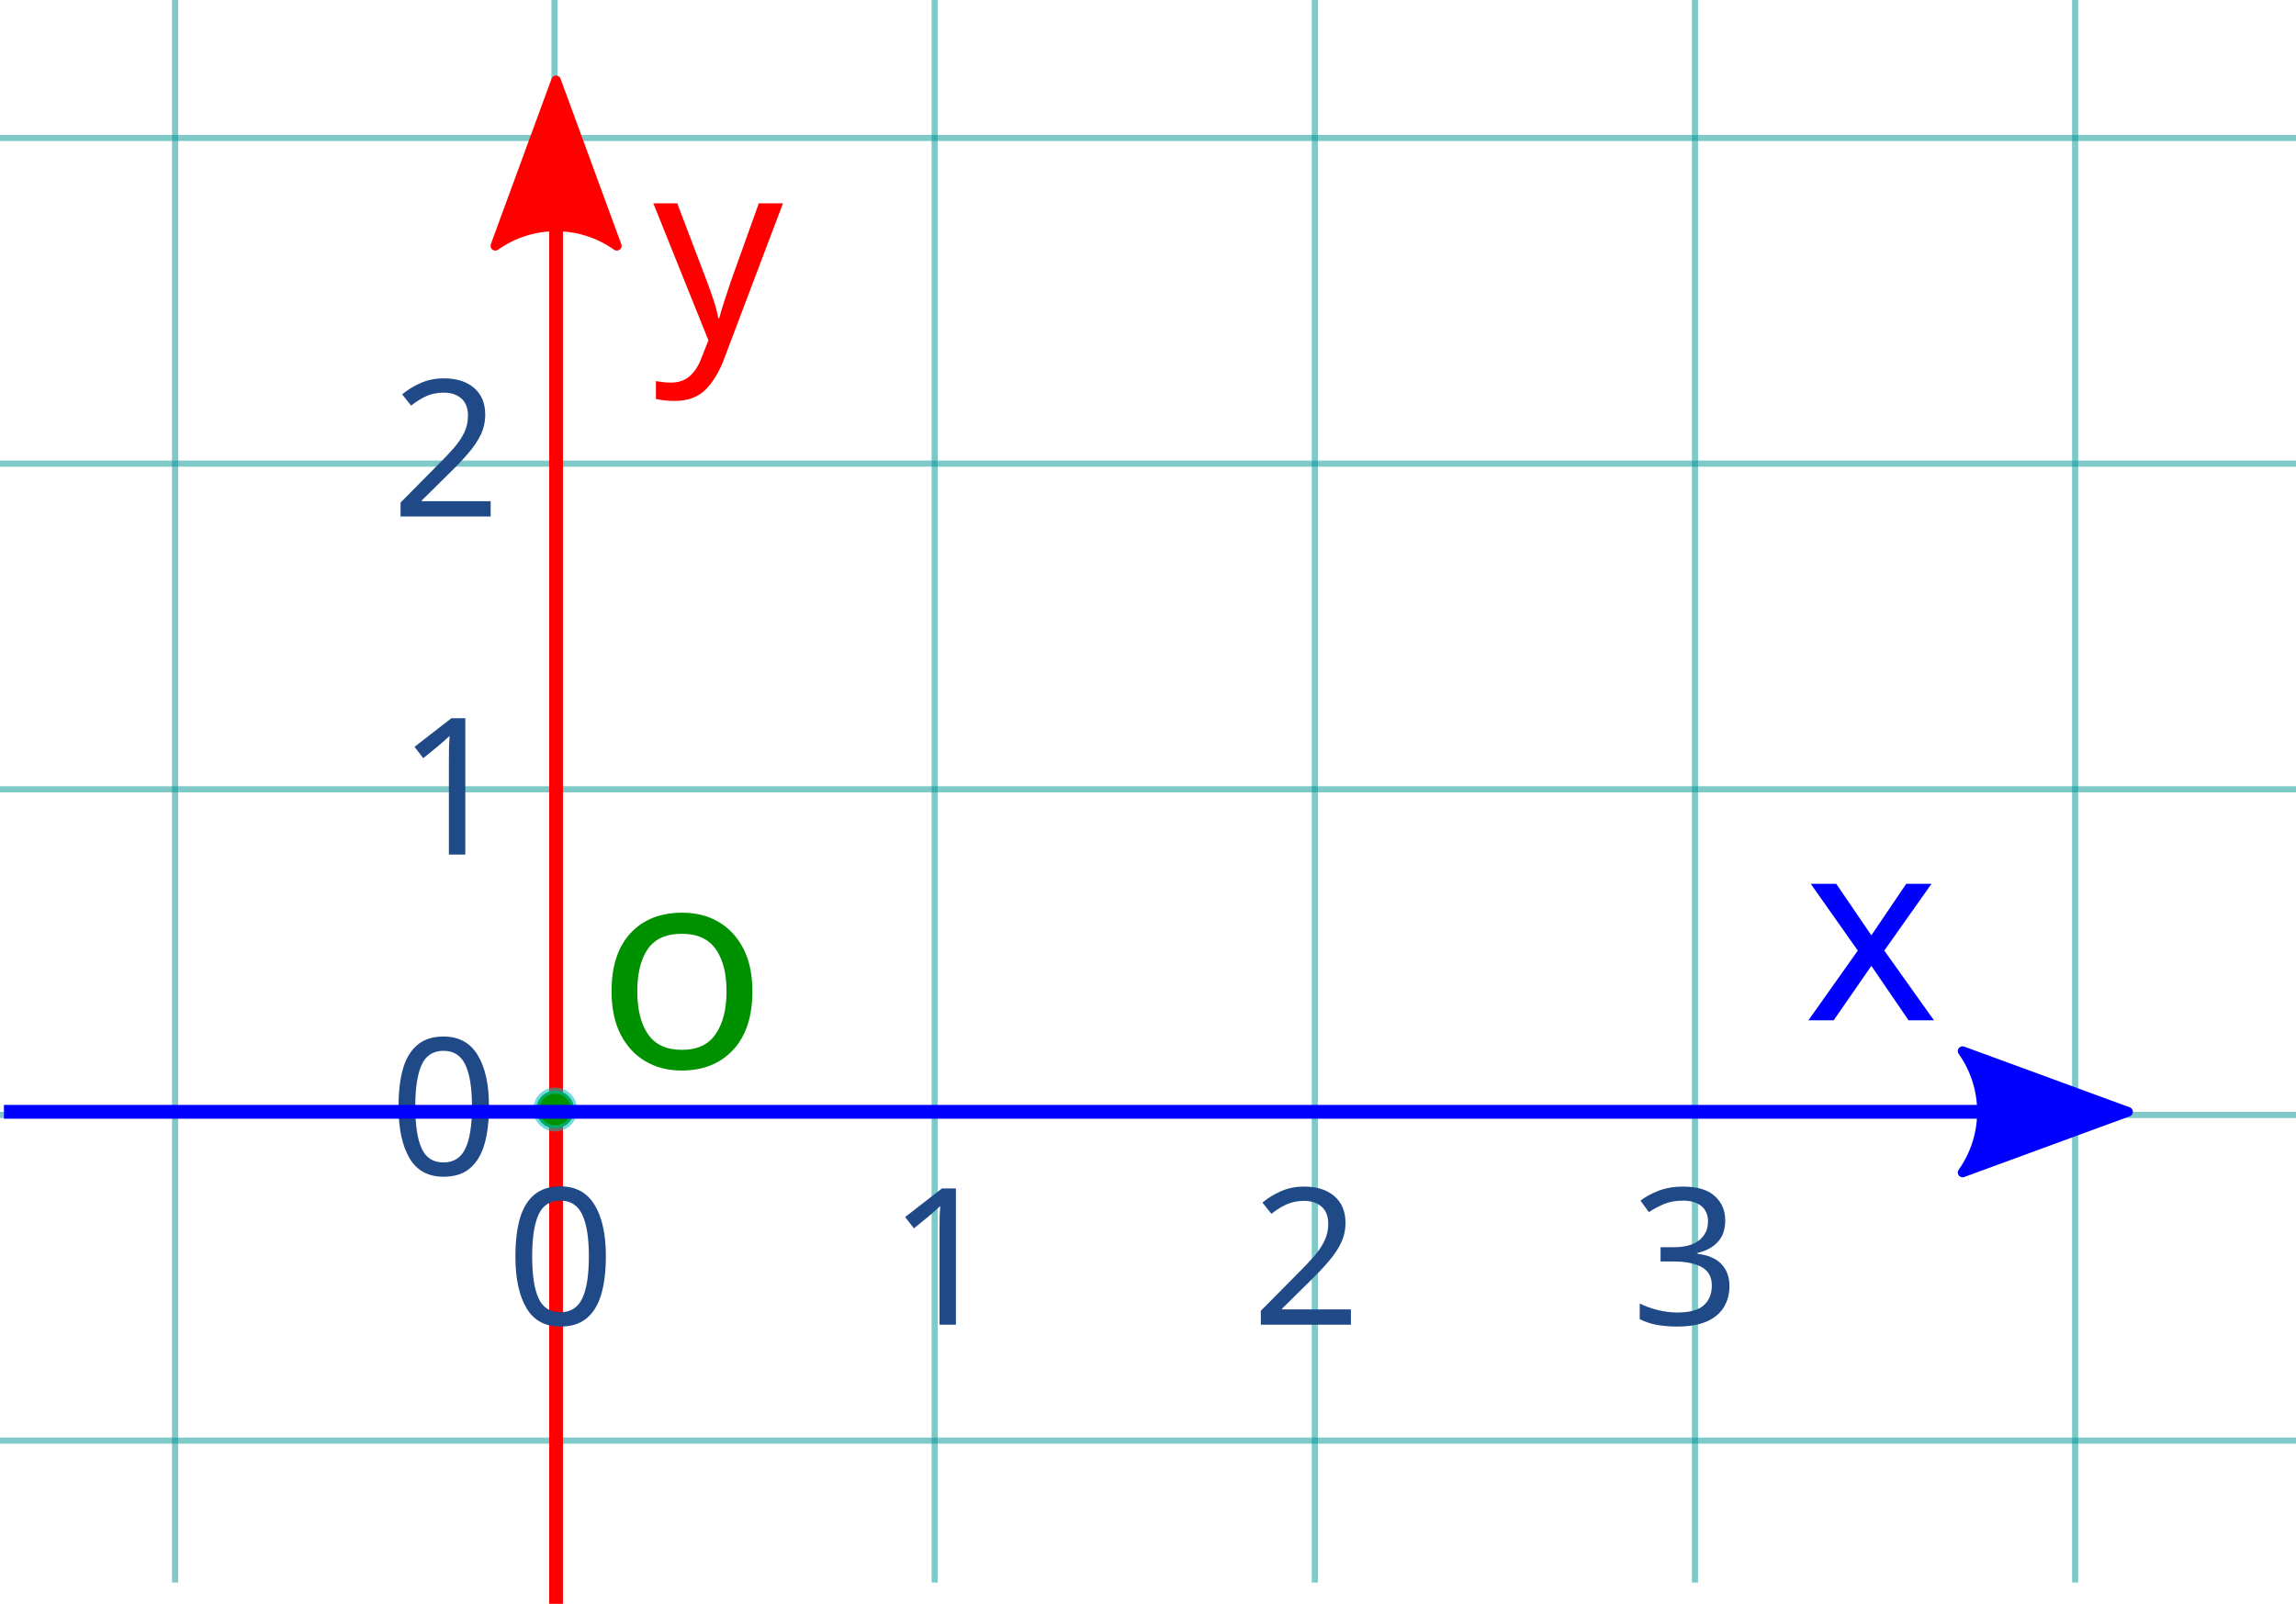
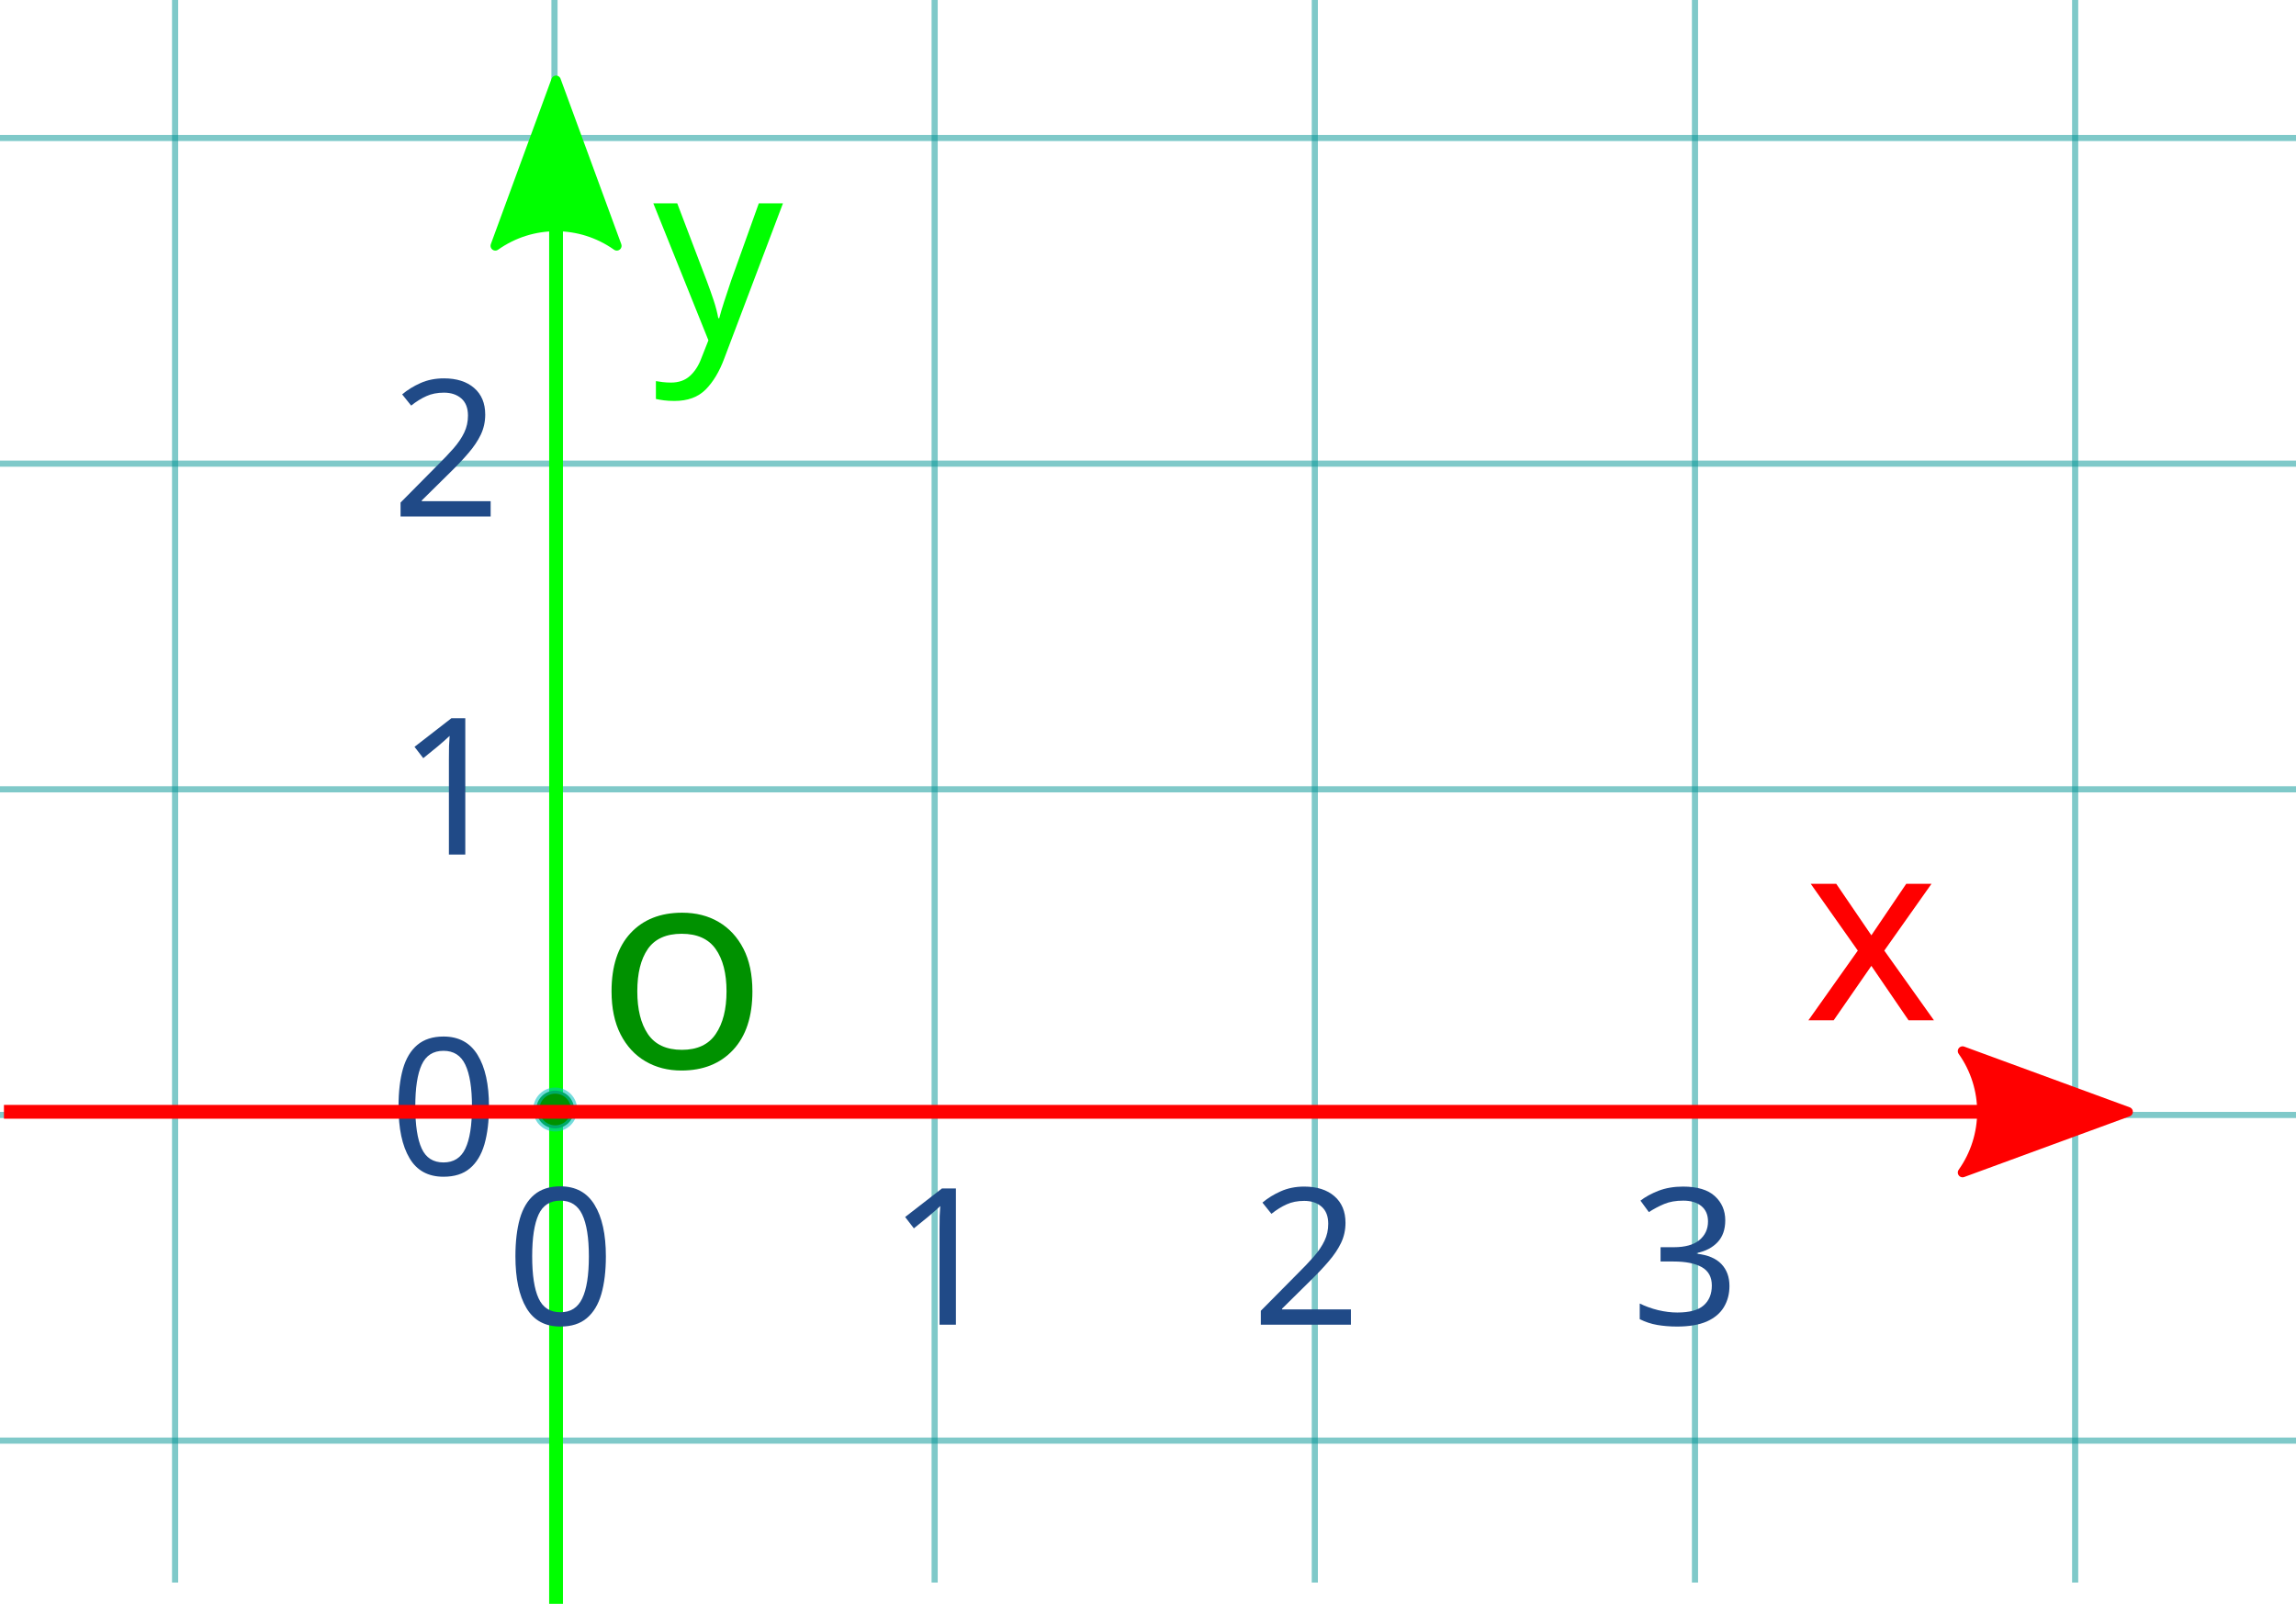
<svg xmlns="http://www.w3.org/2000/svg" xmlns:xlink="http://www.w3.org/1999/xlink" width="291.1" height="203.4" version="1.1" style="font-family:'Comic Sans MS';font-size:24.2px;stroke-width:0.88" id="svg81">
  <defs id="defs27">
    <marker style="overflow:visible" orient="auto" id="marker4">
      <path transform="matrix(-1.1,0,0,-1.1,-1.1,0)" style="stroke-width:0.63;stroke-linejoin:round" d="M 8.7,4 -2.2,0 8.7,-4 C 7,-1.6 7,1.6 8.7,4 Z" id="path2" />
    </marker>
    <linearGradient id="aa1">
      <stop offset="0" style="stop-color:black;stop-opacity:1" id="stop6" />
      <stop offset="1" style="stop-color:black;stop-opacity:0" id="stop8" />
    </linearGradient>
    <linearGradient gradientTransform="matrix(1.42375,0,0,1.42375,4326.53,109.794)" xlink:href="#aa1" x1="-508.4" y1="900.7" x2="-508.4" y2="873.4" gradientUnits="userSpaceOnUse" id="linearGradient11" />
    <marker id="aa3" style="overflow:visible" orient="auto">
-       <path transform="matrix(-1.1,0,0,-1.1,-1.1,0)" style="fill:#0000ff;stroke:#0000ff;stroke-width:0.63;stroke-linejoin:round" d="M 8.7,4 -2.2,0 8.7,-4 C 7,-1.6 7,1.6 8.7,4 Z" id="path13" />
+       <path transform="matrix(-1.1,0,0,-1.1,-1.1,0)" style="fill:#ff0000;stroke:#ff0000;stroke-width:0.63;stroke-linejoin:round" d="M 8.7,4 -2.2,0 8.7,-4 C 7,-1.6 7,1.6 8.7,4 Z" id="path13" />
    </marker>
    <marker id="aa2" style="overflow:visible" orient="auto">
-       <path transform="matrix(-1.1,0,0,-1.1,-1.1,0)" style="fill:#ff0000;stroke:#ff0000;stroke-width:0.63;stroke-linejoin:round" d="M 8.7,4 -2.2,0 8.7,-4 C 7,-1.6 7,1.6 8.7,4 Z" id="path16" />
+       <path transform="matrix(-1.1,0,0,-1.1,-1.1,0)" style="fill:#00ff00;stroke:#00ff00;stroke-width:0.63;stroke-linejoin:round" d="M 8.7,4 -2.2,0 8.7,-4 C 7,-1.6 7,1.6 8.7,4 Z" id="path16" />
    </marker>
    <marker style="overflow:visible" orient="auto" id="marker21">
      <path transform="matrix(-1.1,0,0,-1.1,-1.1,0)" style="fill:#00d800;stroke:#00d800;stroke-width:0.63;stroke-linejoin:round" d="M 8.7,4 -2.2,0 8.7,-4 C 7,-1.6 7,1.6 8.7,4 Z" id="path19" />
    </marker>
    <marker style="overflow:visible" orient="auto" id="marker25">
      <path transform="matrix(-0.4,0,0,-0.4,-4,0)" style="stroke:black;stroke-width:1pt" d="M 0,0 5,-5 -12.5,0 5,5 Z" id="path23" />
    </marker>
  </defs>
  <linearGradient gradientTransform="scale(4.5607,0.219265)" x1="0" y1="114" x2="228" y2="114" gradientUnits="userSpaceOnUse" id="linearGradient35">
    <stop offset="0" style="stop-color:indigo" id="stop29" />
    <stop offset="25%" style="stop-color:blue" id="stop31" />
    <stop offset="100%" style="stop-color:white" id="stop33" />
  </linearGradient>
  <path style="fill:none;fill-opacity:0.75;stroke:#009494;stroke-opacity:0.502;stroke-width:0.78;stroke-miterlimit:4;stroke-dasharray:none" d="M 0,141.4 H 291.1" id="path37" />
  <path style="fill:none;fill-opacity:0.75;stroke:#009494;stroke-opacity:0.502;stroke-width:0.78;stroke-miterlimit:4;stroke-dasharray:none" d="M 0,100.1 H 291.1" id="path39" />
  <path style="fill:none;fill-opacity:0.75;stroke:#009494;stroke-opacity:0.502;stroke-width:0.78;stroke-miterlimit:4;stroke-dasharray:none" d="M 0,58.8 H 291.1" id="path41" />
  <path style="fill:none;fill-opacity:0.75;stroke:#009494;stroke-opacity:0.502;stroke-width:0.78;stroke-miterlimit:4;stroke-dasharray:none" d="M 0,17.5 H 291.1" id="path43" />
  <path style="fill:none;fill-opacity:0.75;stroke:#009494;stroke-opacity:0.502;stroke-width:0.78;stroke-miterlimit:4;stroke-dasharray:none" d="M 70.3,200.7 V 0" id="path45" />
  <path style="fill:none;fill-opacity:0.75;stroke:#009494;stroke-opacity:0.502;stroke-width:0.78;stroke-miterlimit:4;stroke-dasharray:none" d="M 118.5,200.7 V 0" id="path47" />
  <path style="fill:none;fill-opacity:0.75;stroke:#009494;stroke-opacity:0.502;stroke-width:0.78;stroke-miterlimit:4;stroke-dasharray:none" d="M 166.7,200.7 V 0" id="path49" />
  <path style="fill:none;fill-opacity:0.75;stroke:#009494;stroke-opacity:0.502;stroke-width:0.78;stroke-miterlimit:4;stroke-dasharray:none" d="M 214.9,200.7 V 0" id="path51" />
  <path style="fill:none;fill-opacity:0.75;stroke:#009494;stroke-opacity:0.502;stroke-width:0.78;stroke-miterlimit:4;stroke-dasharray:none" d="M 263.1,200.7 V 0" id="path53" />
  <path style="fill:none;fill-opacity:0.75;stroke:#009494;stroke-opacity:0.502;stroke-width:0.78;stroke-miterlimit:4;stroke-dasharray:none" d="M 0,182.7 H 291.1" id="path55" />
  <path style="fill:none;fill-opacity:0.75;stroke:#009494;stroke-opacity:0.502;stroke-width:0.78;stroke-miterlimit:4;stroke-dasharray:none" d="M 22.2,200.7 V 0" id="path57" />
-   <path style="marker-end:url(#aa2);fill:none;fill-opacity:0.75;stroke:#ff0000;stroke-width:1.75;stroke-dasharray:none" d="M 70.5,203.4 V 12.5" id="path59" />
-   <text x="82.8" y="43.1" style="-inkscape-font-specification:Trebuchet MS;fill:#ff0000;font-family:Trebuchet MS;font-size:32.3px;font-stretch:normal;font-style:normal;font-variant:normal;font-weight:normal;overflow:visible;stroke-linecap:round;stroke-linejoin:round;stroke-width:1.65" id="text63">y</text>
-   <text x="228.7" y="129.4" style="-inkscape-font-specification:Trebuchet MS;fill:#0000ff;font-family:Trebuchet MS;font-size:32.3px;font-stretch:normal;font-style:normal;font-variant:normal;font-weight:normal;overflow:visible;stroke-linecap:round;stroke-linejoin:round;stroke-width:1.65" id="text65">x</text>
+   <path style="marker-end:url(#aa2);fill:none;fill-opacity:0.75;stroke:#00ff00;stroke-width:1.75;stroke-dasharray:none" d="M 70.5,203.4 V 12.5" id="path59" />
+   <text x="82.8" y="43.1" style="-inkscape-font-specification:Trebuchet MS;fill:#00ff00;font-family:Trebuchet MS;font-size:32.3px;font-stretch:normal;font-style:normal;font-variant:normal;font-weight:normal;overflow:visible;stroke-linecap:round;stroke-linejoin:round;stroke-width:1.65" id="text63">y</text>
+   <text x="228.7" y="129.4" style="-inkscape-font-specification:Trebuchet MS;fill:#ff0000;font-family:Trebuchet MS;font-size:32.3px;font-stretch:normal;font-style:normal;font-variant:normal;font-weight:normal;overflow:visible;stroke-linecap:round;stroke-linejoin:round;stroke-width:1.65" id="text65">x</text>
  <text x="64.162" y="168" style="font-style:normal;font-variant:normal;font-weight:normal;font-stretch:normal;font-family:'Trebuchet MS';-inkscape-font-specification:'Trebuchet MS';overflow:visible;fill:#204a87;stroke-width:1.65;stroke-linecap:round;stroke-linejoin:round" id="text67">0</text>
  <text x="112.6" y="168" style="font-style:normal;font-variant:normal;font-weight:normal;font-stretch:normal;font-family:'Trebuchet MS';-inkscape-font-specification:'Trebuchet MS';overflow:visible;fill:#204a87;stroke-width:1.65;stroke-linecap:round;stroke-linejoin:round" id="text69">1</text>
  <text x="158.7" y="168" style="font-style:normal;font-variant:normal;font-weight:normal;font-stretch:normal;font-family:'Trebuchet MS';-inkscape-font-specification:'Trebuchet MS';overflow:visible;fill:#204a87;stroke-width:1.65;stroke-linecap:round;stroke-linejoin:round" id="text71">2</text>
  <text x="206.8" y="168" style="font-style:normal;font-variant:normal;font-weight:normal;font-stretch:normal;font-family:'Trebuchet MS';-inkscape-font-specification:'Trebuchet MS';overflow:visible;fill:#204a87;stroke-width:1.65;stroke-linecap:round;stroke-linejoin:round" id="text73">3</text>
  <text x="49.34" y="149" style="font-style:normal;font-variant:normal;font-weight:normal;font-stretch:normal;font-family:'Trebuchet MS';-inkscape-font-specification:'Trebuchet MS';overflow:visible;fill:#204a87;stroke-width:1.65;stroke-linecap:round;stroke-linejoin:round" id="text75">0</text>
  <text x="50.397" y="108.372" style="font-style:normal;font-variant:normal;font-weight:normal;font-stretch:normal;font-family:'Trebuchet MS';-inkscape-font-specification:'Trebuchet MS';overflow:visible;fill:#204a87;stroke-width:1.65;stroke-linecap:round;stroke-linejoin:round" id="text77">1</text>
  <text x="49.629" y="65.5" style="font-style:normal;font-variant:normal;font-weight:normal;font-stretch:normal;font-family:'Trebuchet MS';-inkscape-font-specification:'Trebuchet MS';overflow:visible;fill:#204a87;stroke-width:1.65;stroke-linecap:round;stroke-linejoin:round" id="text79">2</text>
  <text xml:space="preserve" style="color:#000000;font-style:normal;font-variant:normal;font-weight:normal;font-stretch:normal;font-size:36px;line-height:45px;font-family:'Trebuchet MS';-inkscape-font-specification:'Trebuchet MS';text-indent:0;text-align:start;text-decoration:none;text-decoration-line:none;text-decoration-style:solid;text-decoration-color:#000000;letter-spacing:0px;word-spacing:0px;text-transform:none;writing-mode:lr-tb;direction:ltr;baseline-shift:baseline;text-anchor:start;white-space:normal;clip-rule:nonzero;display:inline;overflow:visible;visibility:visible;opacity:1;isolation:auto;mix-blend-mode:normal;color-interpolation:sRGB;color-interpolation-filters:linearRGB;solid-color:#000000;solid-opacity:1;fill:#009100;fill-opacity:1;fill-rule:nonzero;stroke:none;stroke-width:1px;stroke-linecap:butt;stroke-linejoin:miter;stroke-miterlimit:4;stroke-dasharray:none;stroke-dashoffset:0;stroke-opacity:1;color-rendering:auto;image-rendering:auto;shape-rendering:auto;text-rendering:auto;enable-background:accumulate" x="75.549" y="135.406" id="text4544">
    <tspan id="tspan4542" x="75.549" y="135.406">o</tspan>
  </text>
  <circle style="color:#000000;overflow:visible;fill:#009100;stroke:#00c0c0;stroke-width:0.78;stroke-miterlimit:4;stroke-dasharray:none;stroke-opacity:0.547;stop-color:#000000" id="path6216" cx="70.391" cy="140.709" r="2.397" />
-   <path style="marker-end:url(#aa3);fill:none;stroke:#0000ff;stroke-width:1.75;stroke-dasharray:none" d="M 0.5,141 H 267.5" id="path61" />
+   <path style="marker-end:url(#aa3);fill:none;stroke:#ff0000;stroke-width:1.75;stroke-dasharray:none" d="M 0.5,141 H 267.5" id="path61" />
</svg>
